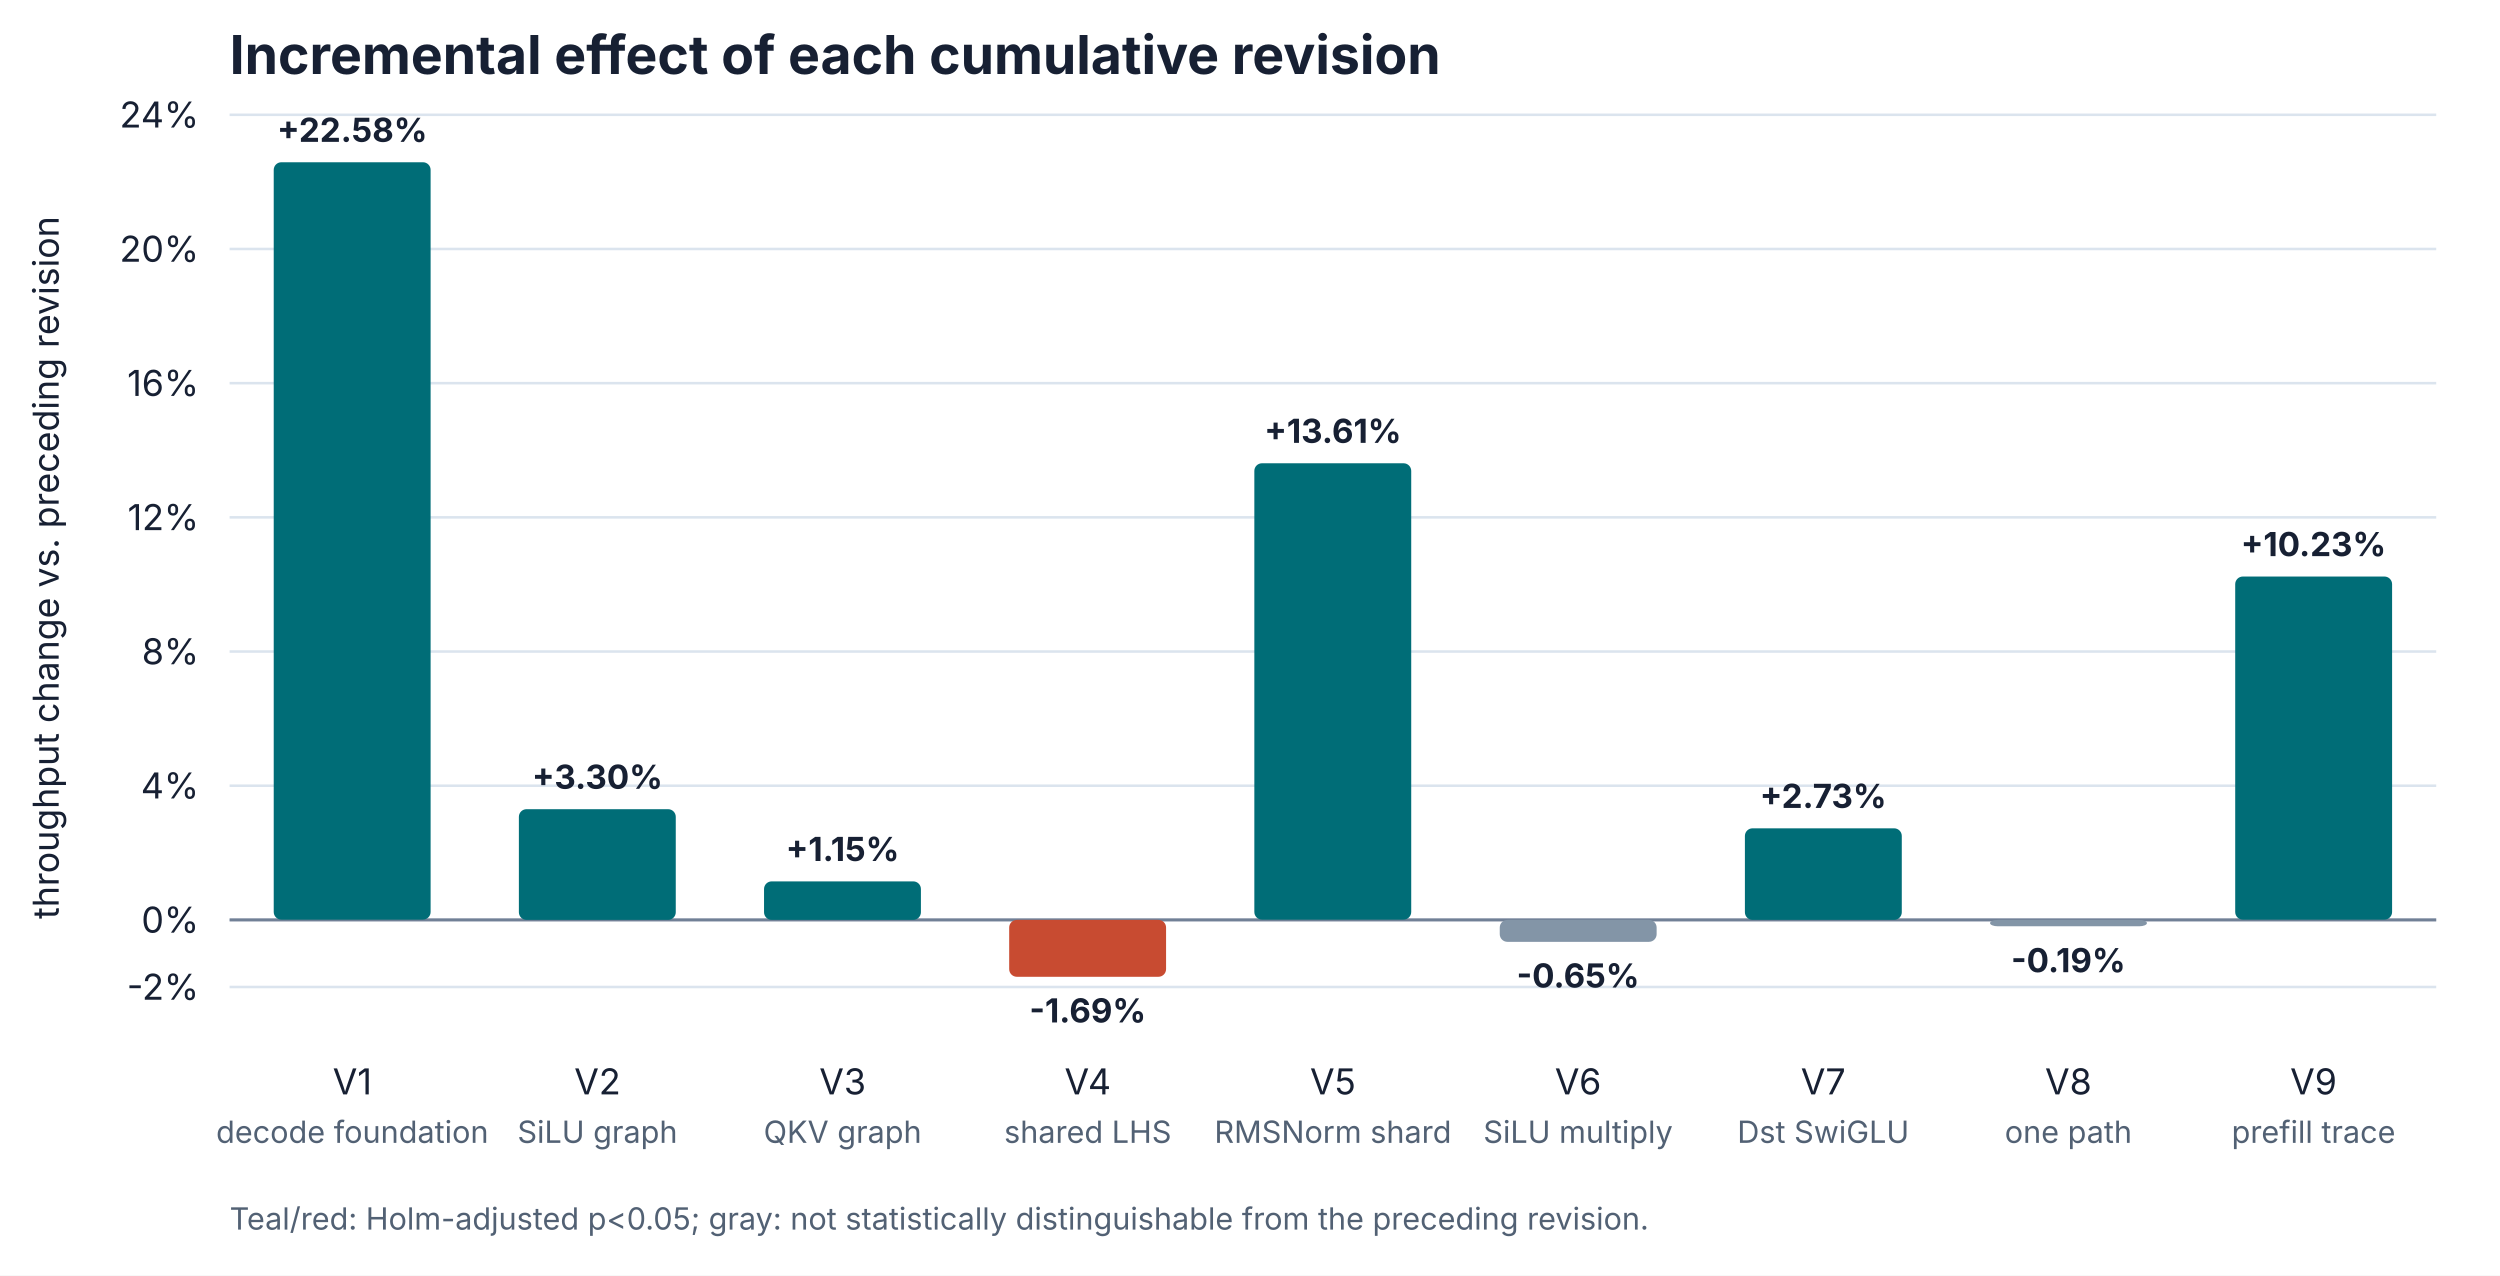
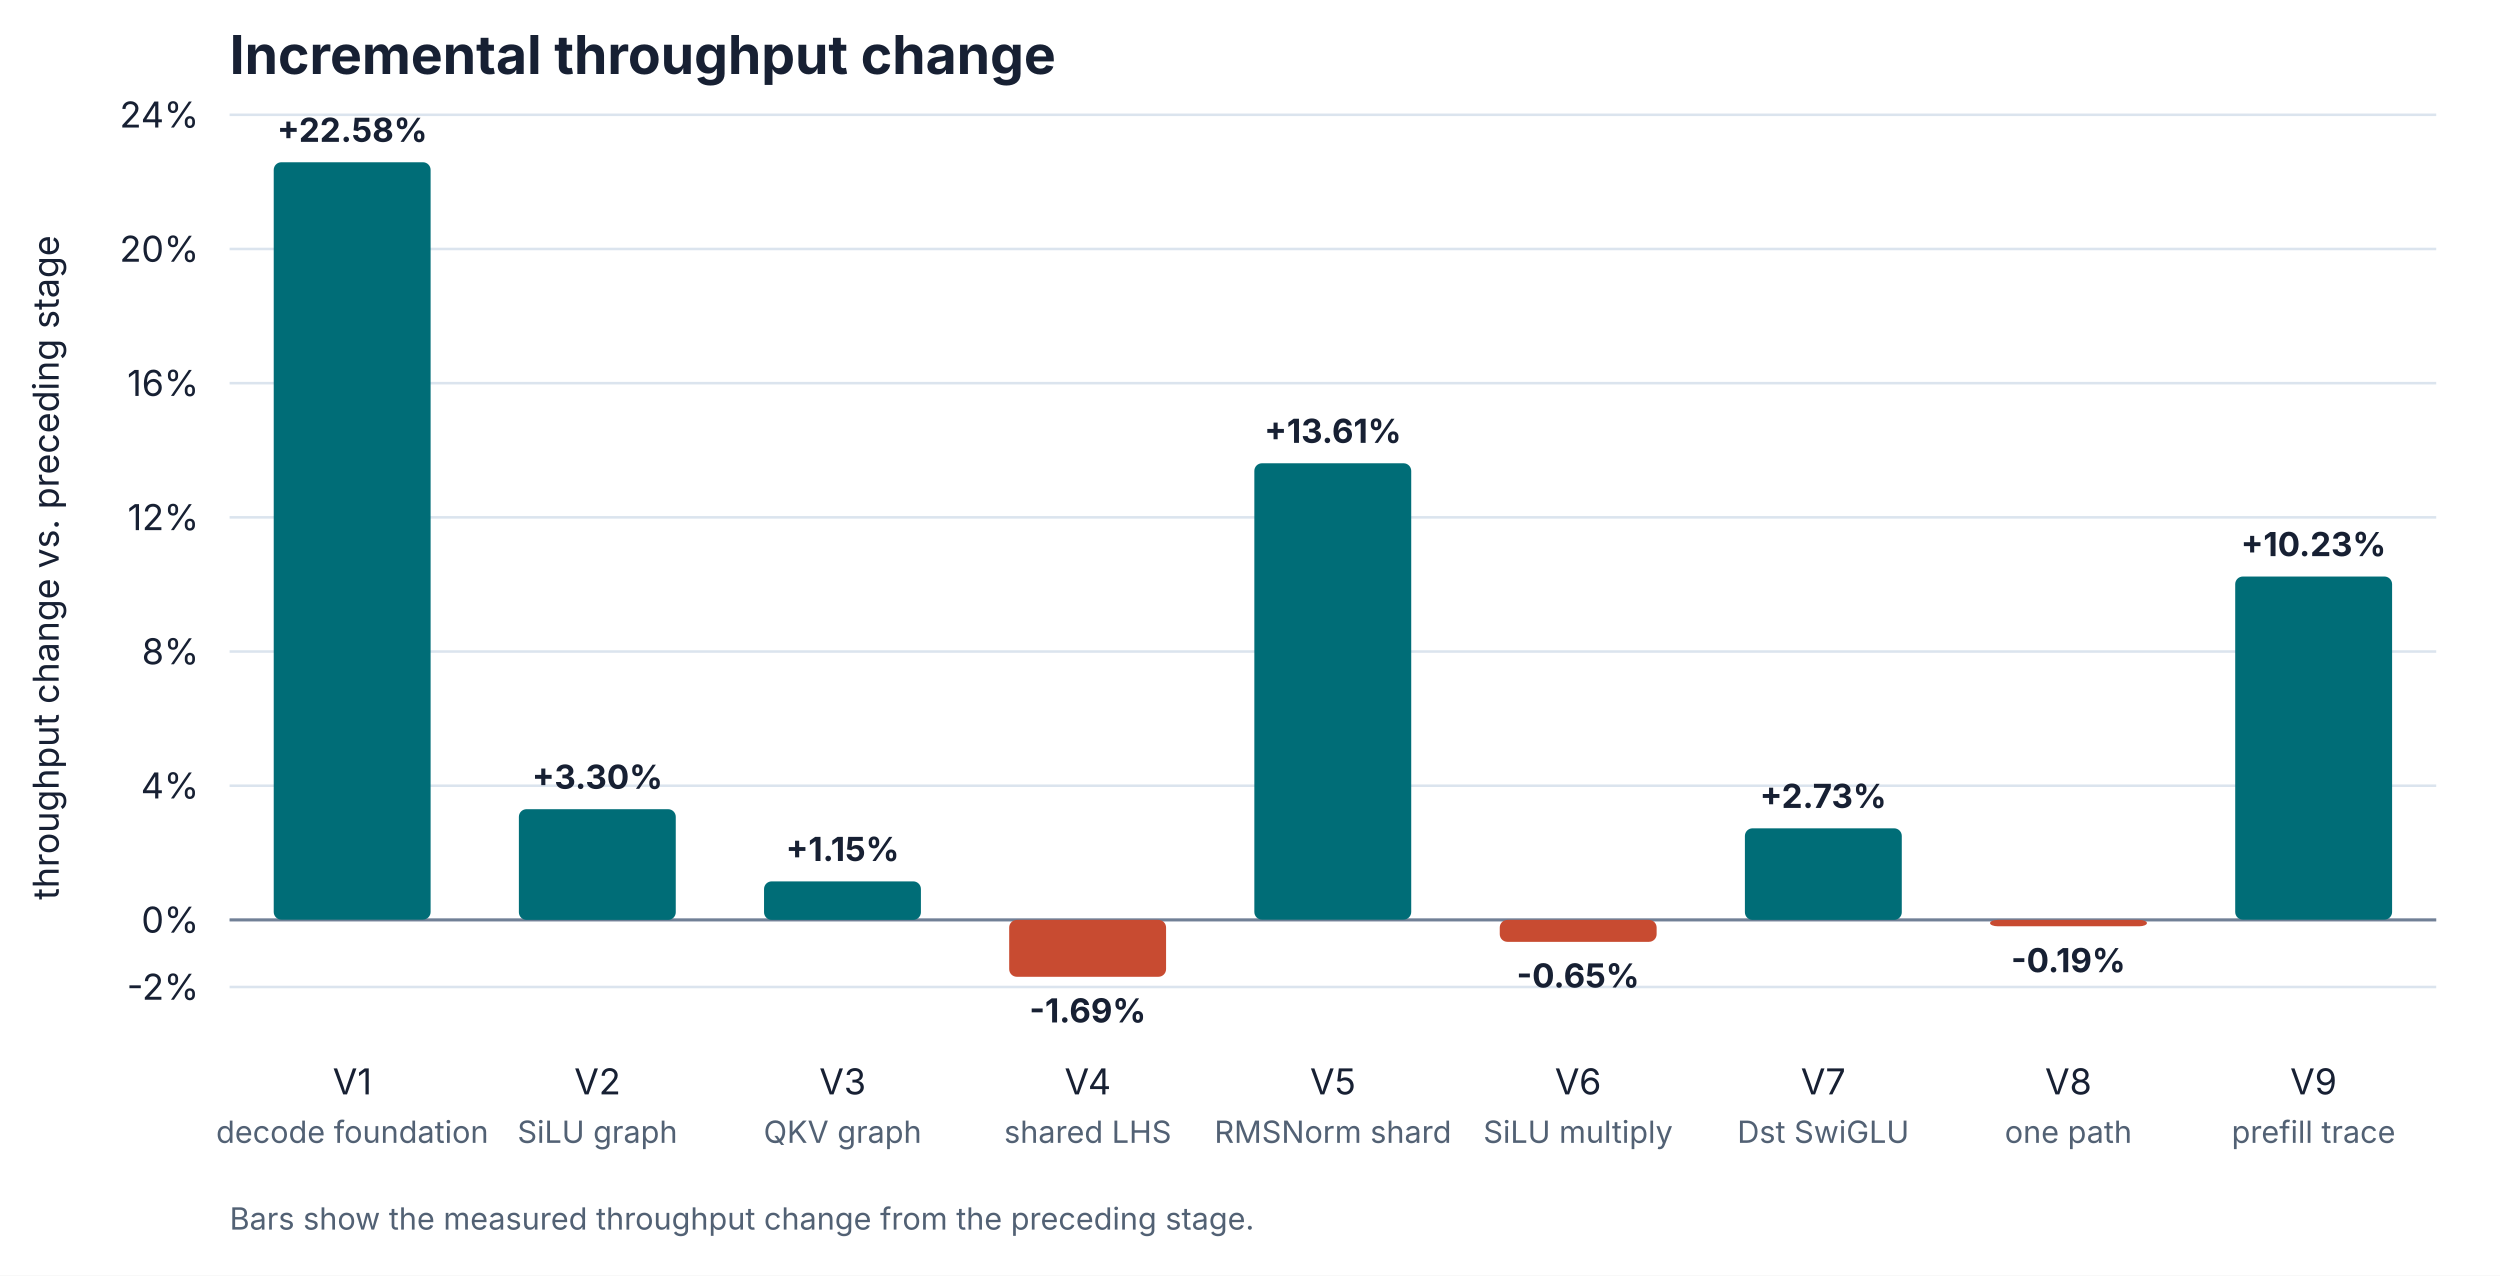
<svg xmlns="http://www.w3.org/2000/svg" width="980" height="500" viewBox="0 0 980 500">
  <rect width="100%" height="100%" fill="#ffffff" />
-   <style>text{font-family:Inter,Helvetica,Arial,sans-serif;fill:#172033}.axis{stroke:#718096;stroke-width:1.2}.grid{stroke:#dbe4ee;stroke-width:1}.pos{fill:#006d77}.neg{fill:#c84b31}.neutral{fill:#8395a7}.label{font-size:14px}.small{font-size:12px;fill:#526174}.value{font-size:13px;font-weight:700}.title{font-size:21px;font-weight:700}</style>
-   <text x="90" y="29" class="title">Incremental effect of each cumulative revision</text>
+   <style>text{font-family:Inter,Helvetica,Arial,sans-serif;fill:#172033}.axis{stroke:#718096;stroke-width:1.2}.grid{stroke:#dbe4ee;stroke-width:1}.pos{fill:#006d77}.neg{fill:#c84b31}.label{font-size:14px}.small{font-size:12px;fill:#526174}.value{font-size:13px;font-weight:700}.title{font-size:21px;font-weight:700}</style>
+   <text x="90" y="29" class="title">Incremental throughput change</text>
  <line x1="90" y1="386.9" x2="955" y2="386.9" class="grid" />
  <text x="78" y="391.9" text-anchor="end" class="label">-2%</text>
  <line x1="90" y1="360.6" x2="955" y2="360.6" class="grid" />
  <text x="78" y="365.6" text-anchor="end" class="label">0%</text>
  <line x1="90" y1="308.0" x2="955" y2="308.0" class="grid" />
  <text x="78" y="313.0" text-anchor="end" class="label">4%</text>
  <line x1="90" y1="255.4" x2="955" y2="255.4" class="grid" />
  <text x="78" y="260.4" text-anchor="end" class="label">8%</text>
  <line x1="90" y1="202.8" x2="955" y2="202.8" class="grid" />
  <text x="78" y="207.8" text-anchor="end" class="label">12%</text>
  <line x1="90" y1="150.2" x2="955" y2="150.2" class="grid" />
  <text x="78" y="155.2" text-anchor="end" class="label">16%</text>
  <line x1="90" y1="97.6" x2="955" y2="97.6" class="grid" />
  <text x="78" y="102.6" text-anchor="end" class="label">20%</text>
  <line x1="90" y1="45.0" x2="955" y2="45.0" class="grid" />
  <text x="78" y="50.0" text-anchor="end" class="label">24%</text>
  <line x1="90" y1="360.6" x2="955" y2="360.6" class="axis" />
  <rect x="107.3" y="63.6" width="61.5" height="296.9" rx="3" class="pos" />
  <text x="138.1" y="55.6" text-anchor="middle" class="value">+22.58%</text>
  <text x="138.1" y="429" text-anchor="middle" class="label">V1</text>
  <text x="138.1" y="448" text-anchor="middle" class="small">decode foundation</text>
  <rect x="203.4" y="317.2" width="61.5" height="43.4" rx="3" class="pos" />
  <text x="234.2" y="309.2" text-anchor="middle" class="value">+3.30%</text>
  <text x="234.2" y="429" text-anchor="middle" class="label">V2</text>
  <text x="234.2" y="448" text-anchor="middle" class="small">SiLU graph</text>
  <rect x="299.5" y="345.5" width="61.5" height="15.1" rx="3" class="pos" />
  <text x="330.3" y="337.5" text-anchor="middle" class="value">+1.15%</text>
  <text x="330.3" y="429" text-anchor="middle" class="label">V3</text>
  <text x="330.3" y="448" text-anchor="middle" class="small">QKV graph</text>
  <rect x="395.6" y="360.6" width="61.5" height="22.3" rx="3" class="neg" />
  <text x="426.4" y="400.8" text-anchor="middle" class="value">-1.69%</text>
  <text x="426.4" y="429" text-anchor="middle" class="label">V4</text>
  <text x="426.4" y="448" text-anchor="middle" class="small">shared LHS</text>
  <rect x="491.7" y="181.6" width="61.5" height="178.9" rx="3" class="pos" />
  <text x="522.5" y="173.6" text-anchor="middle" class="value">+13.61%</text>
  <text x="522.5" y="429" text-anchor="middle" class="label">V5</text>
  <text x="522.5" y="448" text-anchor="middle" class="small">RMSNorm shard</text>
-   <rect x="587.9" y="360.6" width="61.5" height="8.6" rx="3" class="neutral" />
+   <rect x="587.9" y="360.6" width="61.5" height="8.6" rx="3" class="neg" />
  <text x="618.6" y="387.1" text-anchor="middle" class="value">-0.65%</text>
  <text x="618.6" y="429" text-anchor="middle" class="label">V6</text>
  <text x="618.6" y="448" text-anchor="middle" class="small">SiLU multiply</text>
  <rect x="684.0" y="324.7" width="61.5" height="35.9" rx="3" class="pos" />
  <text x="714.7" y="316.7" text-anchor="middle" class="value">+2.73%</text>
  <text x="714.7" y="429" text-anchor="middle" class="label">V7</text>
  <text x="714.7" y="448" text-anchor="middle" class="small">Dst SwiGLU</text>
-   <rect x="780.1" y="360.6" width="61.5" height="2.5" rx="3" class="neutral" />
+   <rect x="780.1" y="360.6" width="61.5" height="2.5" rx="3" class="neg" />
  <text x="810.8" y="381.1" text-anchor="middle" class="value">-0.19%</text>
  <text x="810.8" y="429" text-anchor="middle" class="label">V8</text>
  <text x="810.8" y="448" text-anchor="middle" class="small">one path</text>
  <rect x="876.2" y="226.0" width="61.5" height="134.5" rx="3" class="pos" />
  <text x="906.9" y="218.0" text-anchor="middle" class="value">+10.23%</text>
  <text x="906.9" y="429" text-anchor="middle" class="label">V9</text>
  <text x="906.9" y="448" text-anchor="middle" class="small">prefill trace</text>
-   <text transform="translate(23 222.5) rotate(-90)" text-anchor="middle" class="label">throughput change vs. preceding revision</text>
-   <text x="90" y="482" class="small">Teal/red: Holm-adjusted p&lt;0.05; gray: not statistically distinguishable from the preceding revision.</text>
+   <text transform="translate(23 222.5) rotate(-90)" text-anchor="middle" class="label">throughput change vs. preceding stage</text>
+   <text x="90" y="482" class="small">Bars show the measured throughput change from the preceding stage.</text>
</svg>
